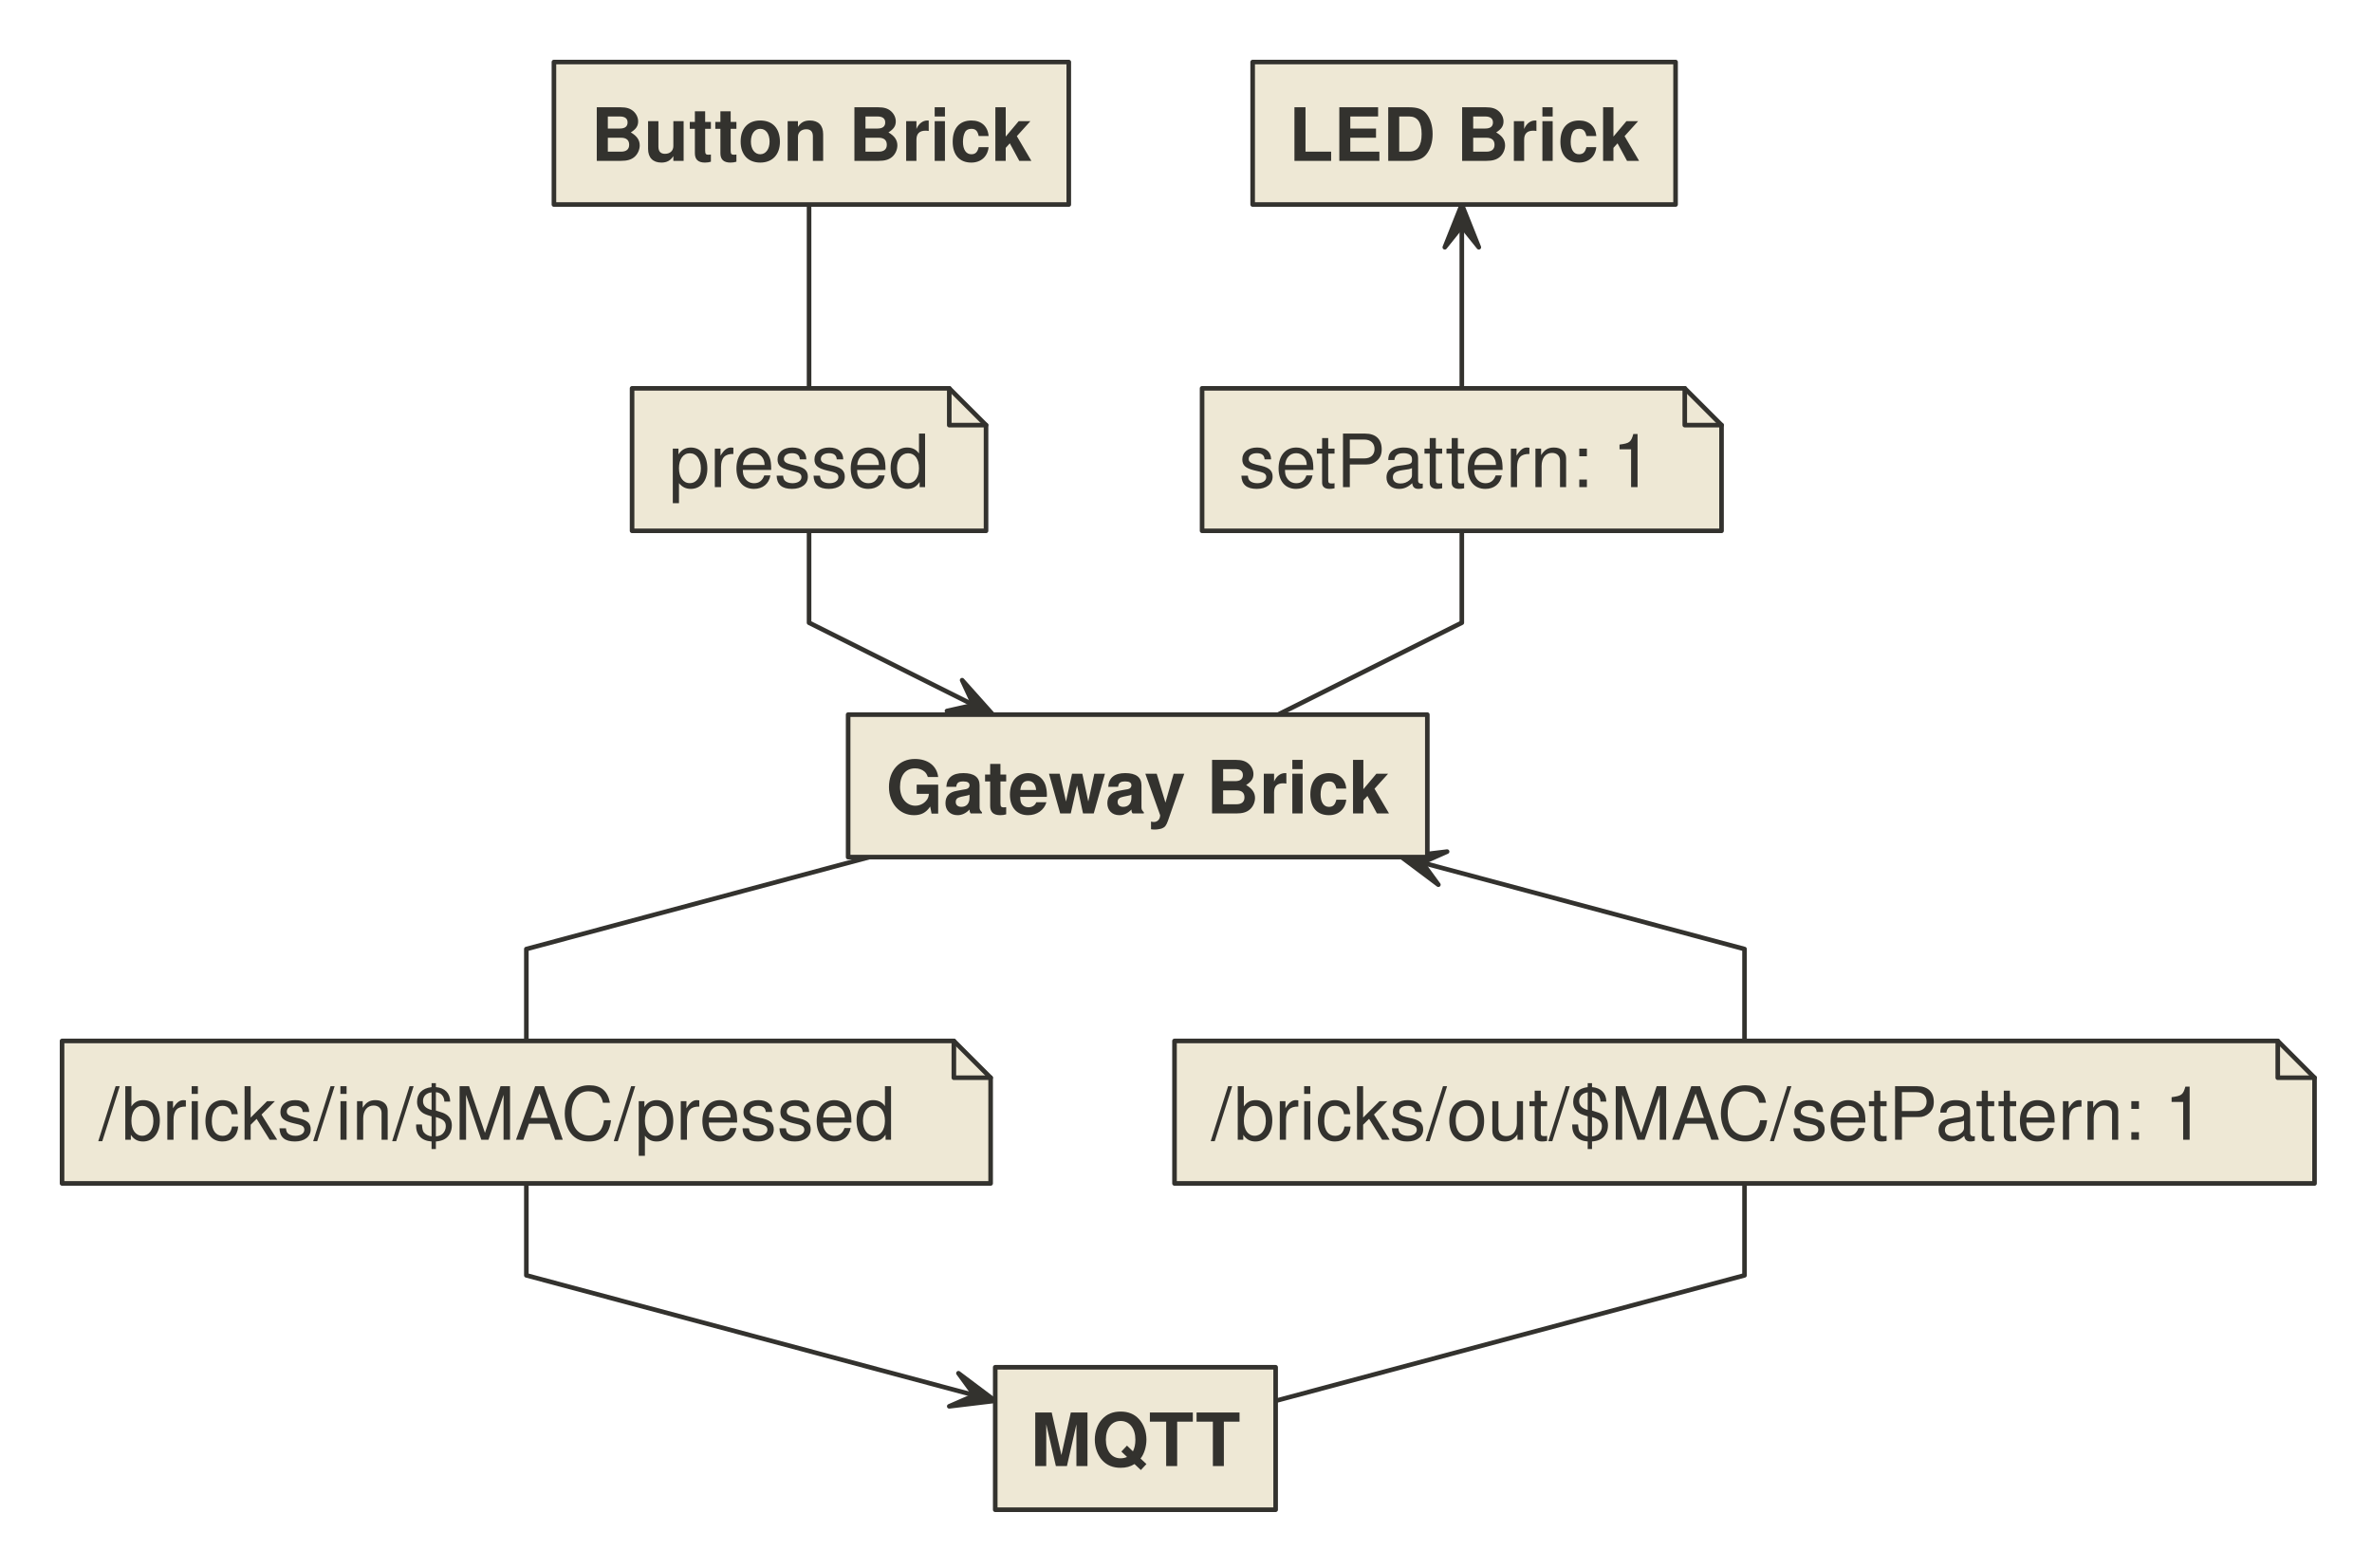
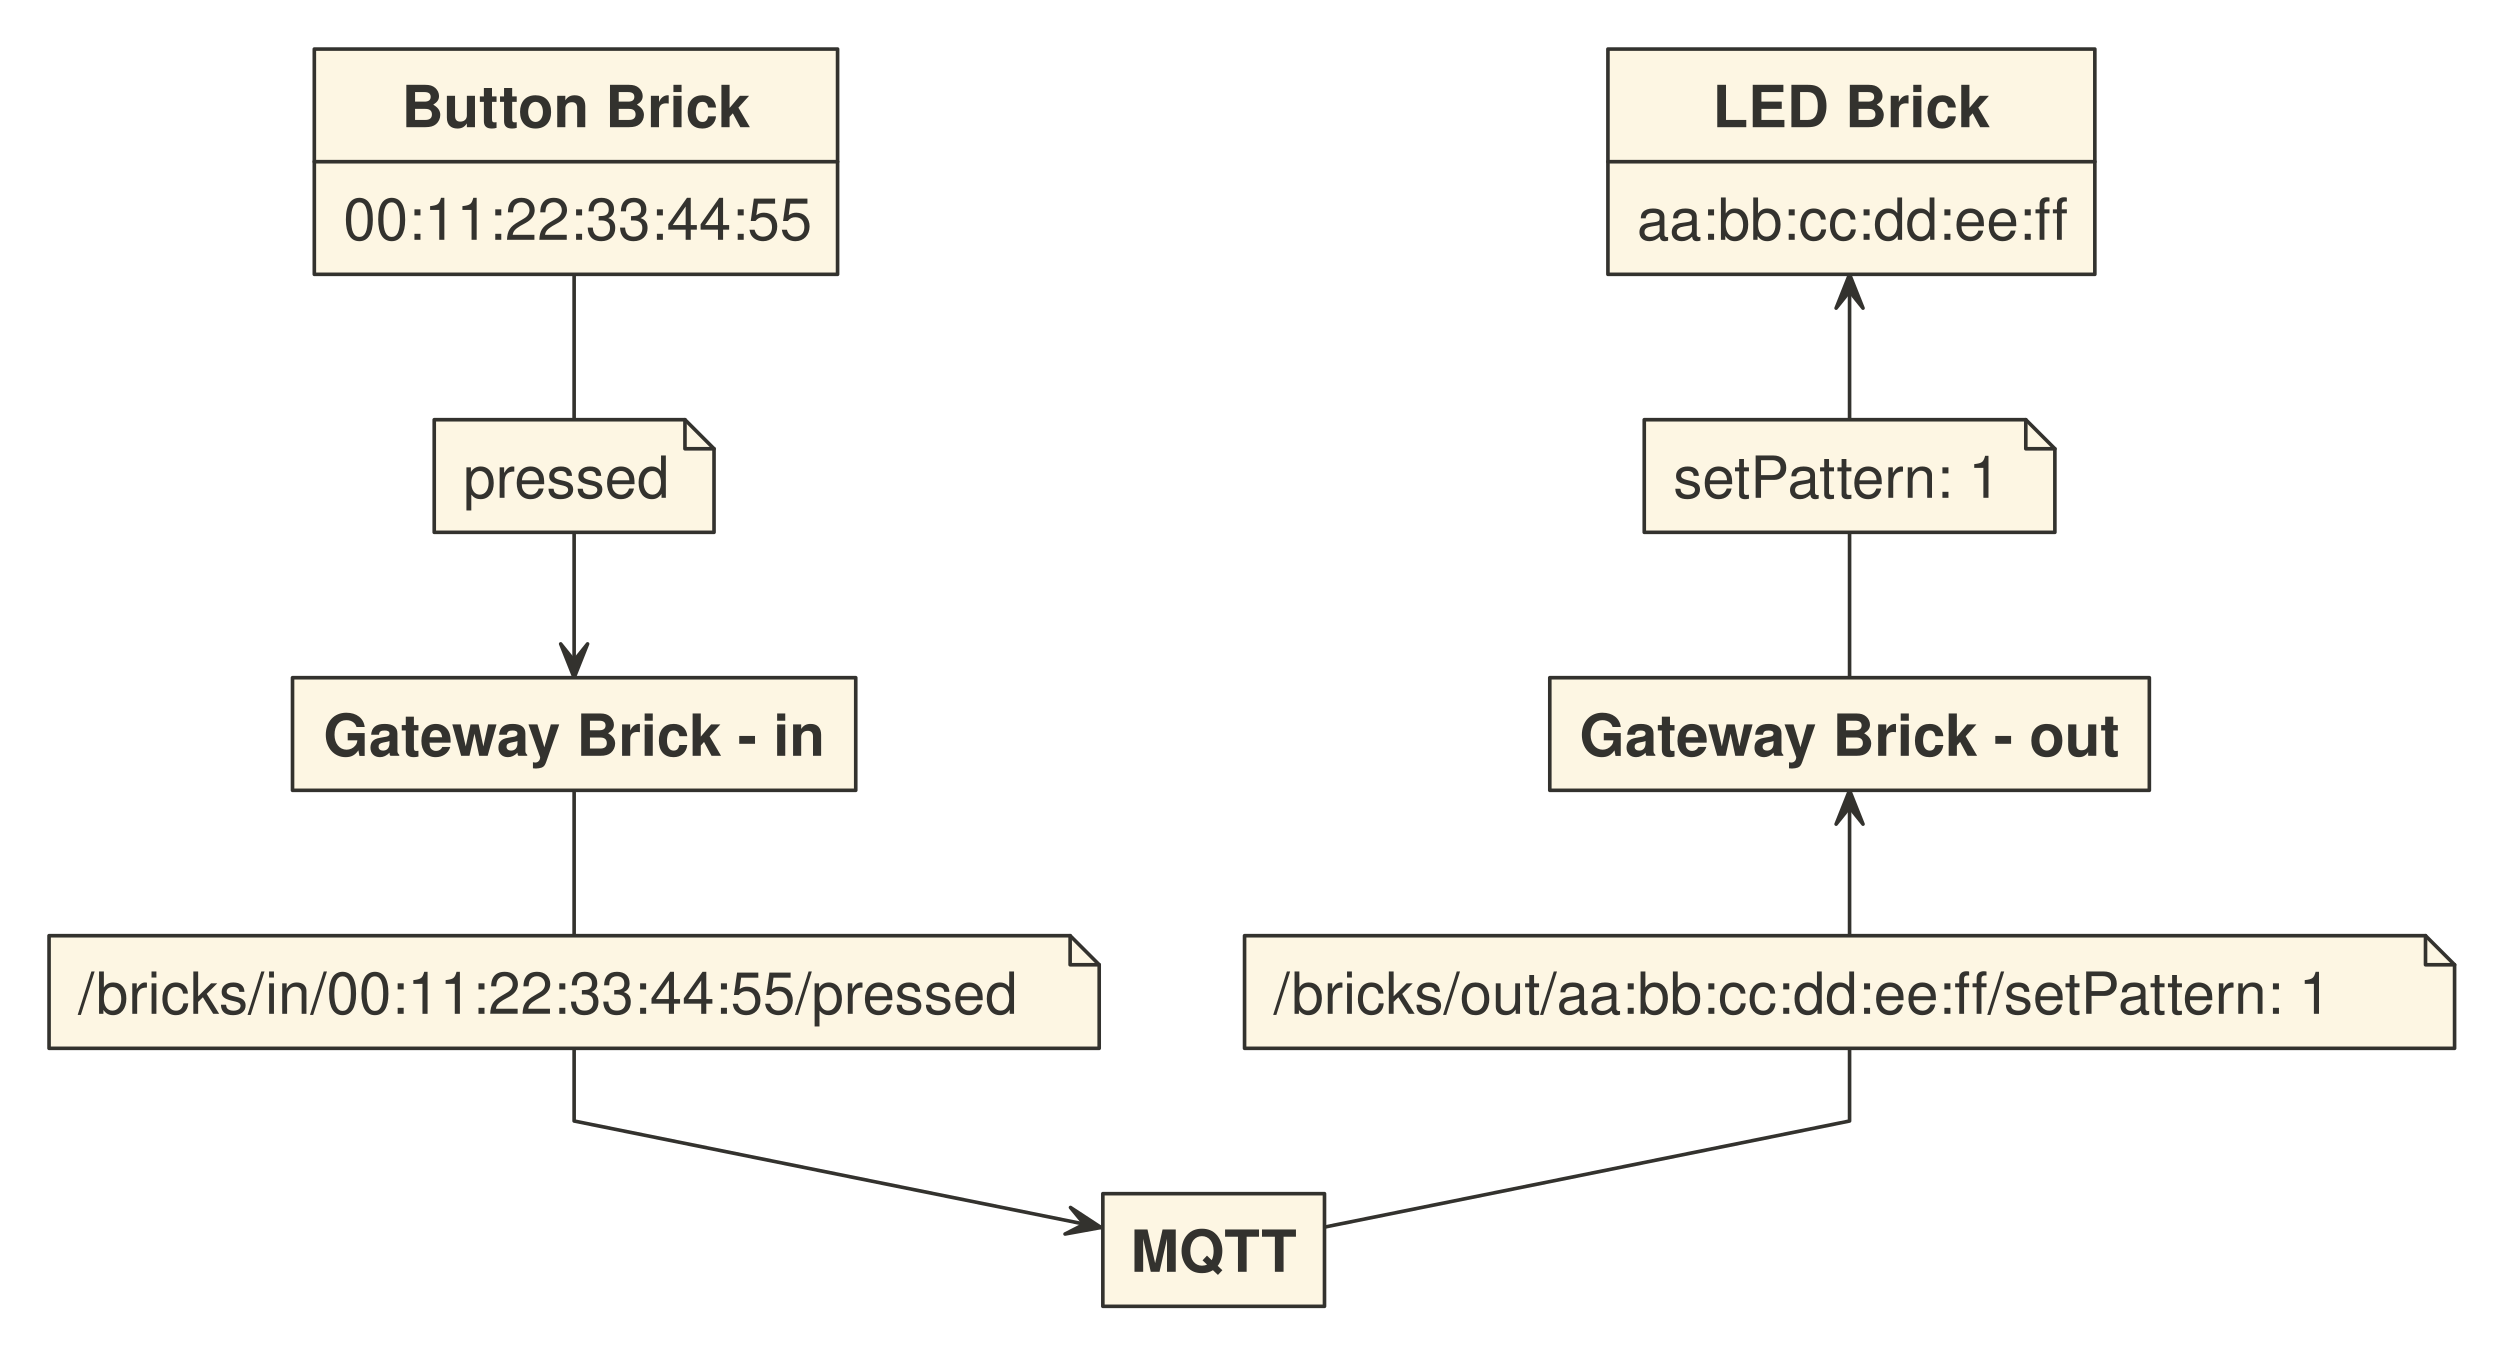
- <svg xmlns="http://www.w3.org/2000/svg" version="1.1" baseProfile="full" width="516" height="341" viewbox="0 0 516 341" style="font:bold normal 12pt Helvetica, Helvetica, sans-serif;;stroke-linejoin:round;stroke-linecap:round">
-   <rect x="0" y="0" height="341" width="516" style="stroke:none; fill:transparent;" />
-   <path d="M176 44.5 L176 64.5 L176 84.5 L176 84.5 " style="stroke:#33322E;fill:none;stroke-dasharray:none;stroke-width:1;" />
-   <path d="M176 115.5 L176 135.5 L216 155.5 L216 155.5 " style="stroke:#33322E;fill:none;stroke-dasharray:none;stroke-width:1;" />
-   <path d="M206 154.7 L211.8 153.4 L209.3 148 L216 155.5 Z" style="stroke:#33322E;fill:#33322E;stroke-dasharray:none;stroke-width:1;" />
-   <path d="M318 44.5 L318 64.5 L318 84.5 L318 84.5 " style="stroke:#33322E;fill:none;stroke-dasharray:none;stroke-width:1;" />
-   <path d="M321.7 53.8 L318 49.2 L314.3 53.8 L318 44.5 Z" style="stroke:#33322E;fill:#33322E;stroke-dasharray:none;stroke-width:1;" />
-   <path d="M318 115.5 L318 135.5 L278 155.5 L278 155.5 " style="stroke:#33322E;fill:none;stroke-dasharray:none;stroke-width:1;" />
-   <path d="M189.1 186.5 L114.5 206.5 L114.5 226.5 L114.5 226.5 " style="stroke:#33322E;fill:none;stroke-dasharray:none;stroke-width:1;" />
-   <path d="M114.5 257.5 L114.5 277.5 L216.5 304.8 L216.5 304.8 " style="stroke:#33322E;fill:none;stroke-dasharray:none;stroke-width:1;" />
-   <path d="M206.5 306 L212 303.6 L208.5 298.8 L216.5 304.8 Z" style="stroke:#33322E;fill:#33322E;stroke-dasharray:none;stroke-width:1;" />
-   <path d="M304.9 186.5 L379.5 206.5 L379.5 226.5 L379.5 226.5 " style="stroke:#33322E;fill:none;stroke-dasharray:none;stroke-width:1;" />
-   <path d="M314.8 185.3 L309.4 187.7 L312.9 192.5 L304.9 186.5 Z" style="stroke:#33322E;fill:#33322E;stroke-dasharray:none;stroke-width:1;" />
-   <path d="M379.5 257.5 L379.5 277.5 L277.5 304.8 L277.5 304.8 " style="stroke:#33322E;fill:none;stroke-dasharray:none;stroke-width:1;" />
-   <rect x="120.5" y="13.5" height="31" width="112" data-name="Button Brick" style="stroke:#33322E;fill:#eee8d5;stroke-dasharray:none;stroke-width:1;" />
-   <text x="176.5" y="35" style="fill: #33322E;font:bold  12pt Helvetica, Helvetica, sans-serif;text-anchor: middle;" data-name="Button Brick">Button Brick</text>
-   <path d="M137.5 84.5 L206.5 84.5 L214.5 92.5 L214.5 115.5 L137.5 115.5 L137.5 84.5 Z" data-name="pressed" style="stroke:#33322E;fill:#eee8d5;stroke-dasharray:none;stroke-width:1;" />
-   <path d="M206.5 84.5 L206.5 92.5 L214.5 92.5" data-name="pressed" style="stroke:#33322E;fill:none;stroke-dasharray:none;stroke-width:1;" />
-   <text x="145.5" y="106" style="fill: #33322E;font:normal  12pt Helvetica, Helvetica, sans-serif;" data-name="pressed">pressed</text>
-   <rect x="184.5" y="155.5" height="31" width="126" data-name="Gateway Brick" style="stroke:#33322E;fill:#eee8d5;stroke-dasharray:none;stroke-width:1;" />
-   <text x="247.5" y="177" style="fill: #33322E;font:bold  12pt Helvetica, Helvetica, sans-serif;text-anchor: middle;" data-name="Gateway Brick">Gateway Brick</text>
-   <rect x="272.5" y="13.5" height="31" width="92" data-name="LED Brick" style="stroke:#33322E;fill:#eee8d5;stroke-dasharray:none;stroke-width:1;" />
-   <text x="318.5" y="35" style="fill: #33322E;font:bold  12pt Helvetica, Helvetica, sans-serif;text-anchor: middle;" data-name="LED Brick">LED Brick</text>
-   <path d="M261.5 84.5 L366.5 84.5 L374.5 92.5 L374.5 115.5 L261.5 115.5 L261.5 84.5 Z" data-name="setPattern: 1" style="stroke:#33322E;fill:#eee8d5;stroke-dasharray:none;stroke-width:1;" />
-   <path d="M366.5 84.5 L366.5 92.5 L374.5 92.5" data-name="setPattern: 1" style="stroke:#33322E;fill:none;stroke-dasharray:none;stroke-width:1;" />
-   <text x="269.5" y="106" style="fill: #33322E;font:normal  12pt Helvetica, Helvetica, sans-serif;" data-name="setPattern: 1">setPattern: 1</text>
-   <path d="M13.5 226.5 L207.5 226.5 L215.5 234.5 L215.5 257.5 L13.5 257.5 L13.5 226.5 Z" data-name="/bricks/in/$MAC/pressed" style="stroke:#33322E;fill:#eee8d5;stroke-dasharray:none;stroke-width:1;" />
-   <path d="M207.5 226.5 L207.5 234.5 L215.5 234.5" data-name="/bricks/in/$MAC/pressed" style="stroke:#33322E;fill:none;stroke-dasharray:none;stroke-width:1;" />
-   <text x="21.5" y="248" style="fill: #33322E;font:normal  12pt Helvetica, Helvetica, sans-serif;" data-name="/bricks/in/$MAC/pressed">/bricks/in/$MAC/pressed</text>
-   <rect x="216.5" y="297.5" height="31" width="61" data-name="MQTT" style="stroke:#33322E;fill:#eee8d5;stroke-dasharray:none;stroke-width:1;" />
-   <text x="247" y="319" style="fill: #33322E;font:bold  12pt Helvetica, Helvetica, sans-serif;text-anchor: middle;" data-name="MQTT">MQTT</text>
-   <path d="M255.5 226.5 L495.5 226.5 L503.5 234.5 L503.5 257.5 L255.5 257.5 L255.5 226.5 Z" data-name="/bricks/out/$MAC/setPattern: 1" style="stroke:#33322E;fill:#eee8d5;stroke-dasharray:none;stroke-width:1;" />
-   <path d="M495.5 226.5 L495.5 234.5 L503.5 234.5" data-name="/bricks/out/$MAC/setPattern: 1" style="stroke:#33322E;fill:none;stroke-dasharray:none;stroke-width:1;" />
-   <text x="263.5" y="248" style="fill: #33322E;font:normal  12pt Helvetica, Helvetica, sans-serif;" data-name="/bricks/out/$MAC/setPattern: 1">/bricks/out/$MAC/setPattern: 1</text>
+ <svg xmlns="http://www.w3.org/2000/svg" version="1.1" baseProfile="full" width="688" height="372" viewbox="0 0 688 372" style="font:bold normal 12pt Helvetica, Helvetica, sans-serif;;stroke-linejoin:round;stroke-linecap:round">
+   <rect x="0" y="0" height="372" width="688" style="stroke:none; fill:transparent;" />
+   <path d="M158 75.5 L158 95.5 L158 115.5 L158 115.5 " style="stroke:#33322E;fill:none;stroke-dasharray:none;stroke-width:1;" />
+   <path d="M158 146.5 L158 166.5 L158 186.5 L158 186.5 " style="stroke:#33322E;fill:none;stroke-dasharray:none;stroke-width:1;" />
+   <path d="M154.3 177.2 L158 181.8 L161.7 177.2 L158 186.5 Z" style="stroke:#33322E;fill:#33322E;stroke-dasharray:none;stroke-width:1;" />
+   <path d="M509 75.5 L509 95.5 L509 115.5 L509 115.5 " style="stroke:#33322E;fill:none;stroke-dasharray:none;stroke-width:1;" />
+   <path d="M512.7 84.8 L509 80.2 L505.3 84.8 L509 75.5 Z" style="stroke:#33322E;fill:#33322E;stroke-dasharray:none;stroke-width:1;" />
+   <path d="M509 146.5 L509 166.5 L509 186.5 L509 186.5 " style="stroke:#33322E;fill:none;stroke-dasharray:none;stroke-width:1;" />
+   <path d="M158 217.5 L158 237.5 L158 257.5 L158 257.5 " style="stroke:#33322E;fill:none;stroke-dasharray:none;stroke-width:1;" />
+   <path d="M158 288.5 L158 308.5 L303 337.8 L303 337.8 " style="stroke:#33322E;fill:none;stroke-dasharray:none;stroke-width:1;" />
+   <path d="M293.1 339.6 L298.4 336.9 L294.6 332.3 L303 337.8 Z" style="stroke:#33322E;fill:#33322E;stroke-dasharray:none;stroke-width:1;" />
+   <path d="M509 217.5 L509 237.5 L509 257.5 L509 257.5 " style="stroke:#33322E;fill:none;stroke-dasharray:none;stroke-width:1;" />
+   <path d="M512.7 226.8 L509 222.2 L505.3 226.8 L509 217.5 Z" style="stroke:#33322E;fill:#33322E;stroke-dasharray:none;stroke-width:1;" />
+   <path d="M509 288.5 L509 308.5 L364 337.8 L364 337.8 " style="stroke:#33322E;fill:none;stroke-dasharray:none;stroke-width:1;" />
+   <rect x="86.5" y="13.5" height="62" width="144" data-name="Button Brick" style="stroke:#33322E;fill:#fdf6e3;stroke-dasharray:none;stroke-width:1;" />
+   <text x="158.5" y="35" style="fill: #33322E;font:bold  12pt Helvetica, Helvetica, sans-serif;text-anchor: middle;" data-name="Button Brick">Button Brick</text>
+   <text x="94.5" y="66" style="fill: #33322E;font:normal  12pt Helvetica, Helvetica, sans-serif;" data-name="Button Brick">00:11:22:33:44:55</text>
+   <path d="M86.5 44.5 L230.5 44.5" data-name="Button Brick" style="stroke:#33322E;fill:none;stroke-dasharray:none;stroke-width:1;" />
+   <rect x="442.5" y="13.5" height="62" width="134" data-name="LED Brick" style="stroke:#33322E;fill:#fdf6e3;stroke-dasharray:none;stroke-width:1;" />
+   <text x="509.5" y="35" style="fill: #33322E;font:bold  12pt Helvetica, Helvetica, sans-serif;text-anchor: middle;" data-name="LED Brick">LED Brick</text>
+   <text x="450.5" y="66" style="fill: #33322E;font:normal  12pt Helvetica, Helvetica, sans-serif;" data-name="LED Brick">aa:bb:cc:dd:ee:ff</text>
+   <path d="M442.5 44.5 L576.5 44.5" data-name="LED Brick" style="stroke:#33322E;fill:none;stroke-dasharray:none;stroke-width:1;" />
+   <path d="M119.5 115.5 L188.5 115.5 L196.5 123.5 L196.5 146.5 L119.5 146.5 L119.5 115.5 Z" data-name="pressed" style="stroke:#33322E;fill:#fdf6e3;stroke-dasharray:none;stroke-width:1;" />
+   <path d="M188.5 115.5 L188.5 123.5 L196.5 123.5" data-name="pressed" style="stroke:#33322E;fill:none;stroke-dasharray:none;stroke-width:1;" />
+   <text x="127.5" y="137" style="fill: #33322E;font:normal  12pt Helvetica, Helvetica, sans-serif;" data-name="pressed">pressed</text>
+   <rect x="80.5" y="186.5" height="31" width="155" data-name="Gateway Brick - in" style="stroke:#33322E;fill:#fdf6e3;stroke-dasharray:none;stroke-width:1;" />
+   <text x="158" y="208" style="fill: #33322E;font:bold  12pt Helvetica, Helvetica, sans-serif;text-anchor: middle;" data-name="Gateway Brick - in">Gateway Brick - in</text>
+   <path d="M452.5 115.5 L557.5 115.5 L565.5 123.5 L565.5 146.5 L452.5 146.5 L452.5 115.5 Z" data-name="setPattern: 1" style="stroke:#33322E;fill:#fdf6e3;stroke-dasharray:none;stroke-width:1;" />
+   <path d="M557.5 115.5 L557.5 123.5 L565.5 123.5" data-name="setPattern: 1" style="stroke:#33322E;fill:none;stroke-dasharray:none;stroke-width:1;" />
+   <text x="460.5" y="137" style="fill: #33322E;font:normal  12pt Helvetica, Helvetica, sans-serif;" data-name="setPattern: 1">setPattern: 1</text>
+   <rect x="426.5" y="186.5" height="31" width="165" data-name="Gateway Brick - out" style="stroke:#33322E;fill:#fdf6e3;stroke-dasharray:none;stroke-width:1;" />
+   <text x="509" y="208" style="fill: #33322E;font:bold  12pt Helvetica, Helvetica, sans-serif;text-anchor: middle;" data-name="Gateway Brick - out">Gateway Brick - out</text>
+   <path d="M13.5 257.5 L294.5 257.5 L302.5 265.5 L302.5 288.5 L13.5 288.5 L13.5 257.5 Z" data-name="/bricks/in/00:11:22:33:44:55/pressed" style="stroke:#33322E;fill:#fdf6e3;stroke-dasharray:none;stroke-width:1;" />
+   <path d="M294.5 257.5 L294.5 265.5 L302.5 265.5" data-name="/bricks/in/00:11:22:33:44:55/pressed" style="stroke:#33322E;fill:none;stroke-dasharray:none;stroke-width:1;" />
+   <text x="21.5" y="279" style="fill: #33322E;font:normal  12pt Helvetica, Helvetica, sans-serif;" data-name="/bricks/in/00:11:22:33:44:55/pressed">/bricks/in/00:11:22:33:44:55/pressed</text>
+   <rect x="303.5" y="328.5" height="31" width="61" data-name="MQTT" style="stroke:#33322E;fill:#fdf6e3;stroke-dasharray:none;stroke-width:1;" />
+   <text x="334" y="350" style="fill: #33322E;font:bold  12pt Helvetica, Helvetica, sans-serif;text-anchor: middle;" data-name="MQTT">MQTT</text>
+   <path d="M342.5 257.5 L667.5 257.5 L675.5 265.5 L675.5 288.5 L342.5 288.5 L342.5 257.5 Z" data-name="/bricks/out/aa:bb:cc:dd:ee:ff/setPattern: 1" style="stroke:#33322E;fill:#fdf6e3;stroke-dasharray:none;stroke-width:1;" />
+   <path d="M667.5 257.5 L667.5 265.5 L675.5 265.5" data-name="/bricks/out/aa:bb:cc:dd:ee:ff/setPattern: 1" style="stroke:#33322E;fill:none;stroke-dasharray:none;stroke-width:1;" />
+   <text x="350.5" y="279" style="fill: #33322E;font:normal  12pt Helvetica, Helvetica, sans-serif;" data-name="/bricks/out/aa:bb:cc:dd:ee:ff/setPattern: 1">/bricks/out/aa:bb:cc:dd:ee:ff/setPattern: 1</text>
</svg>
